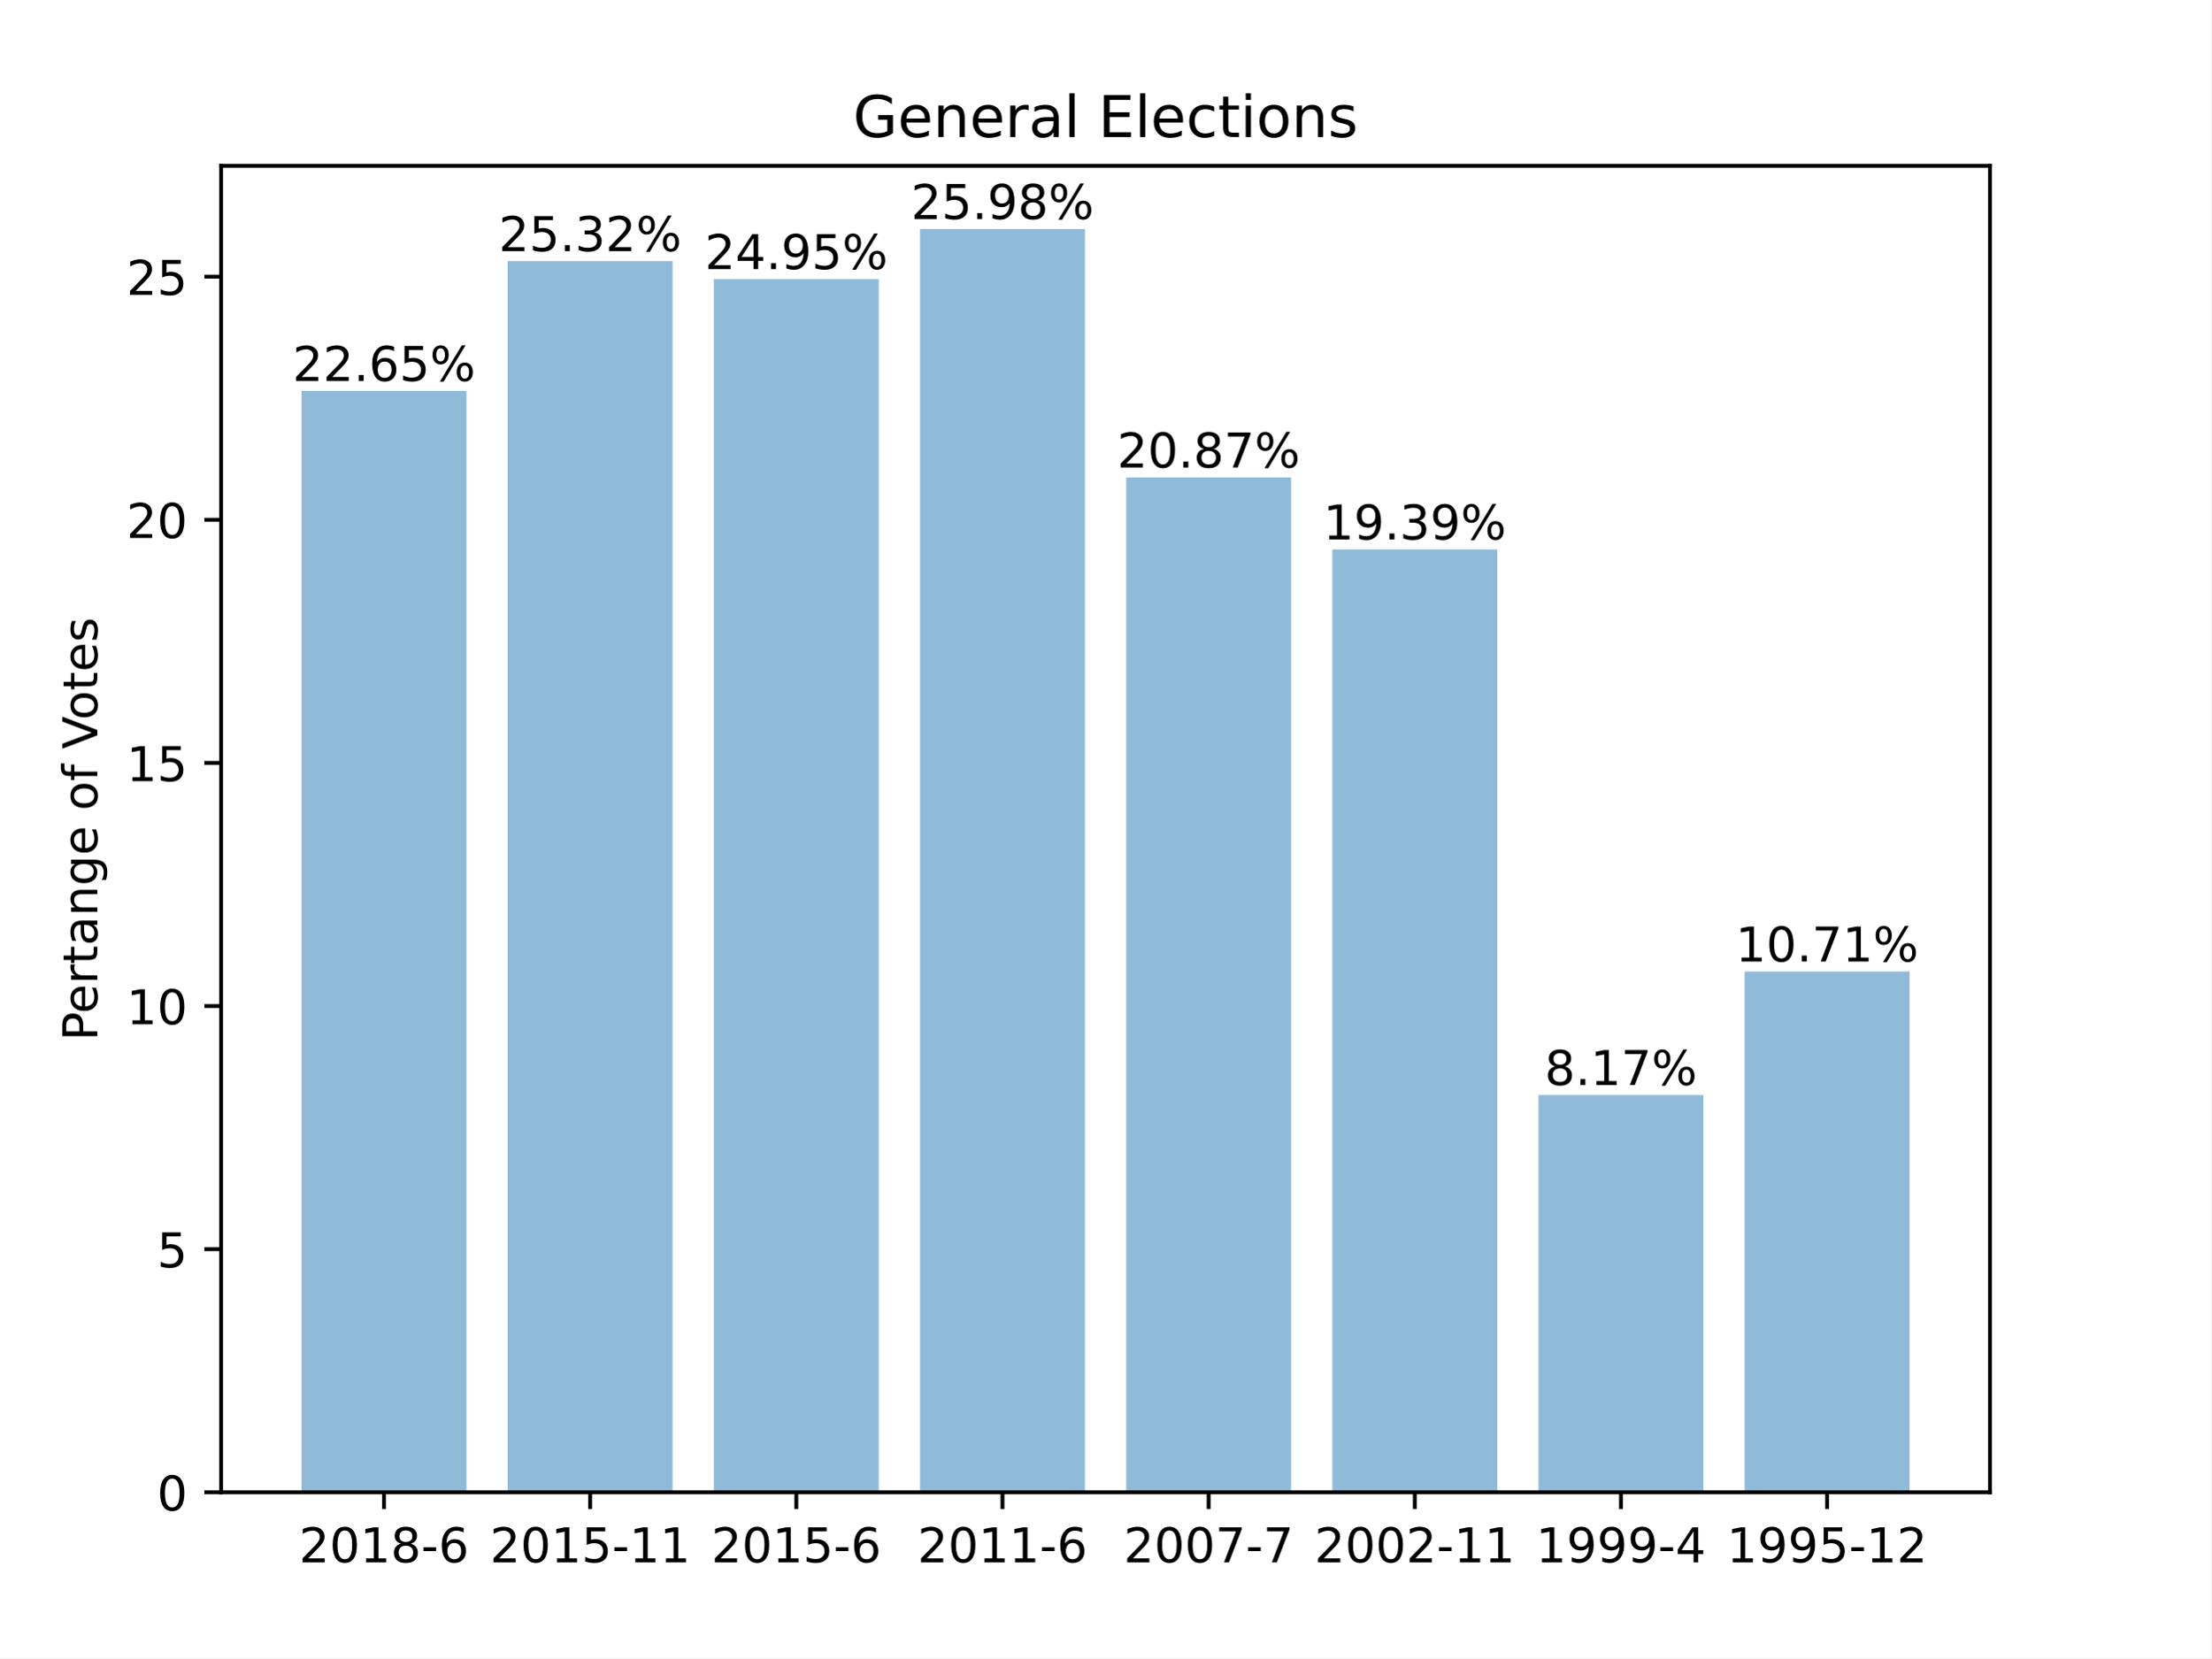
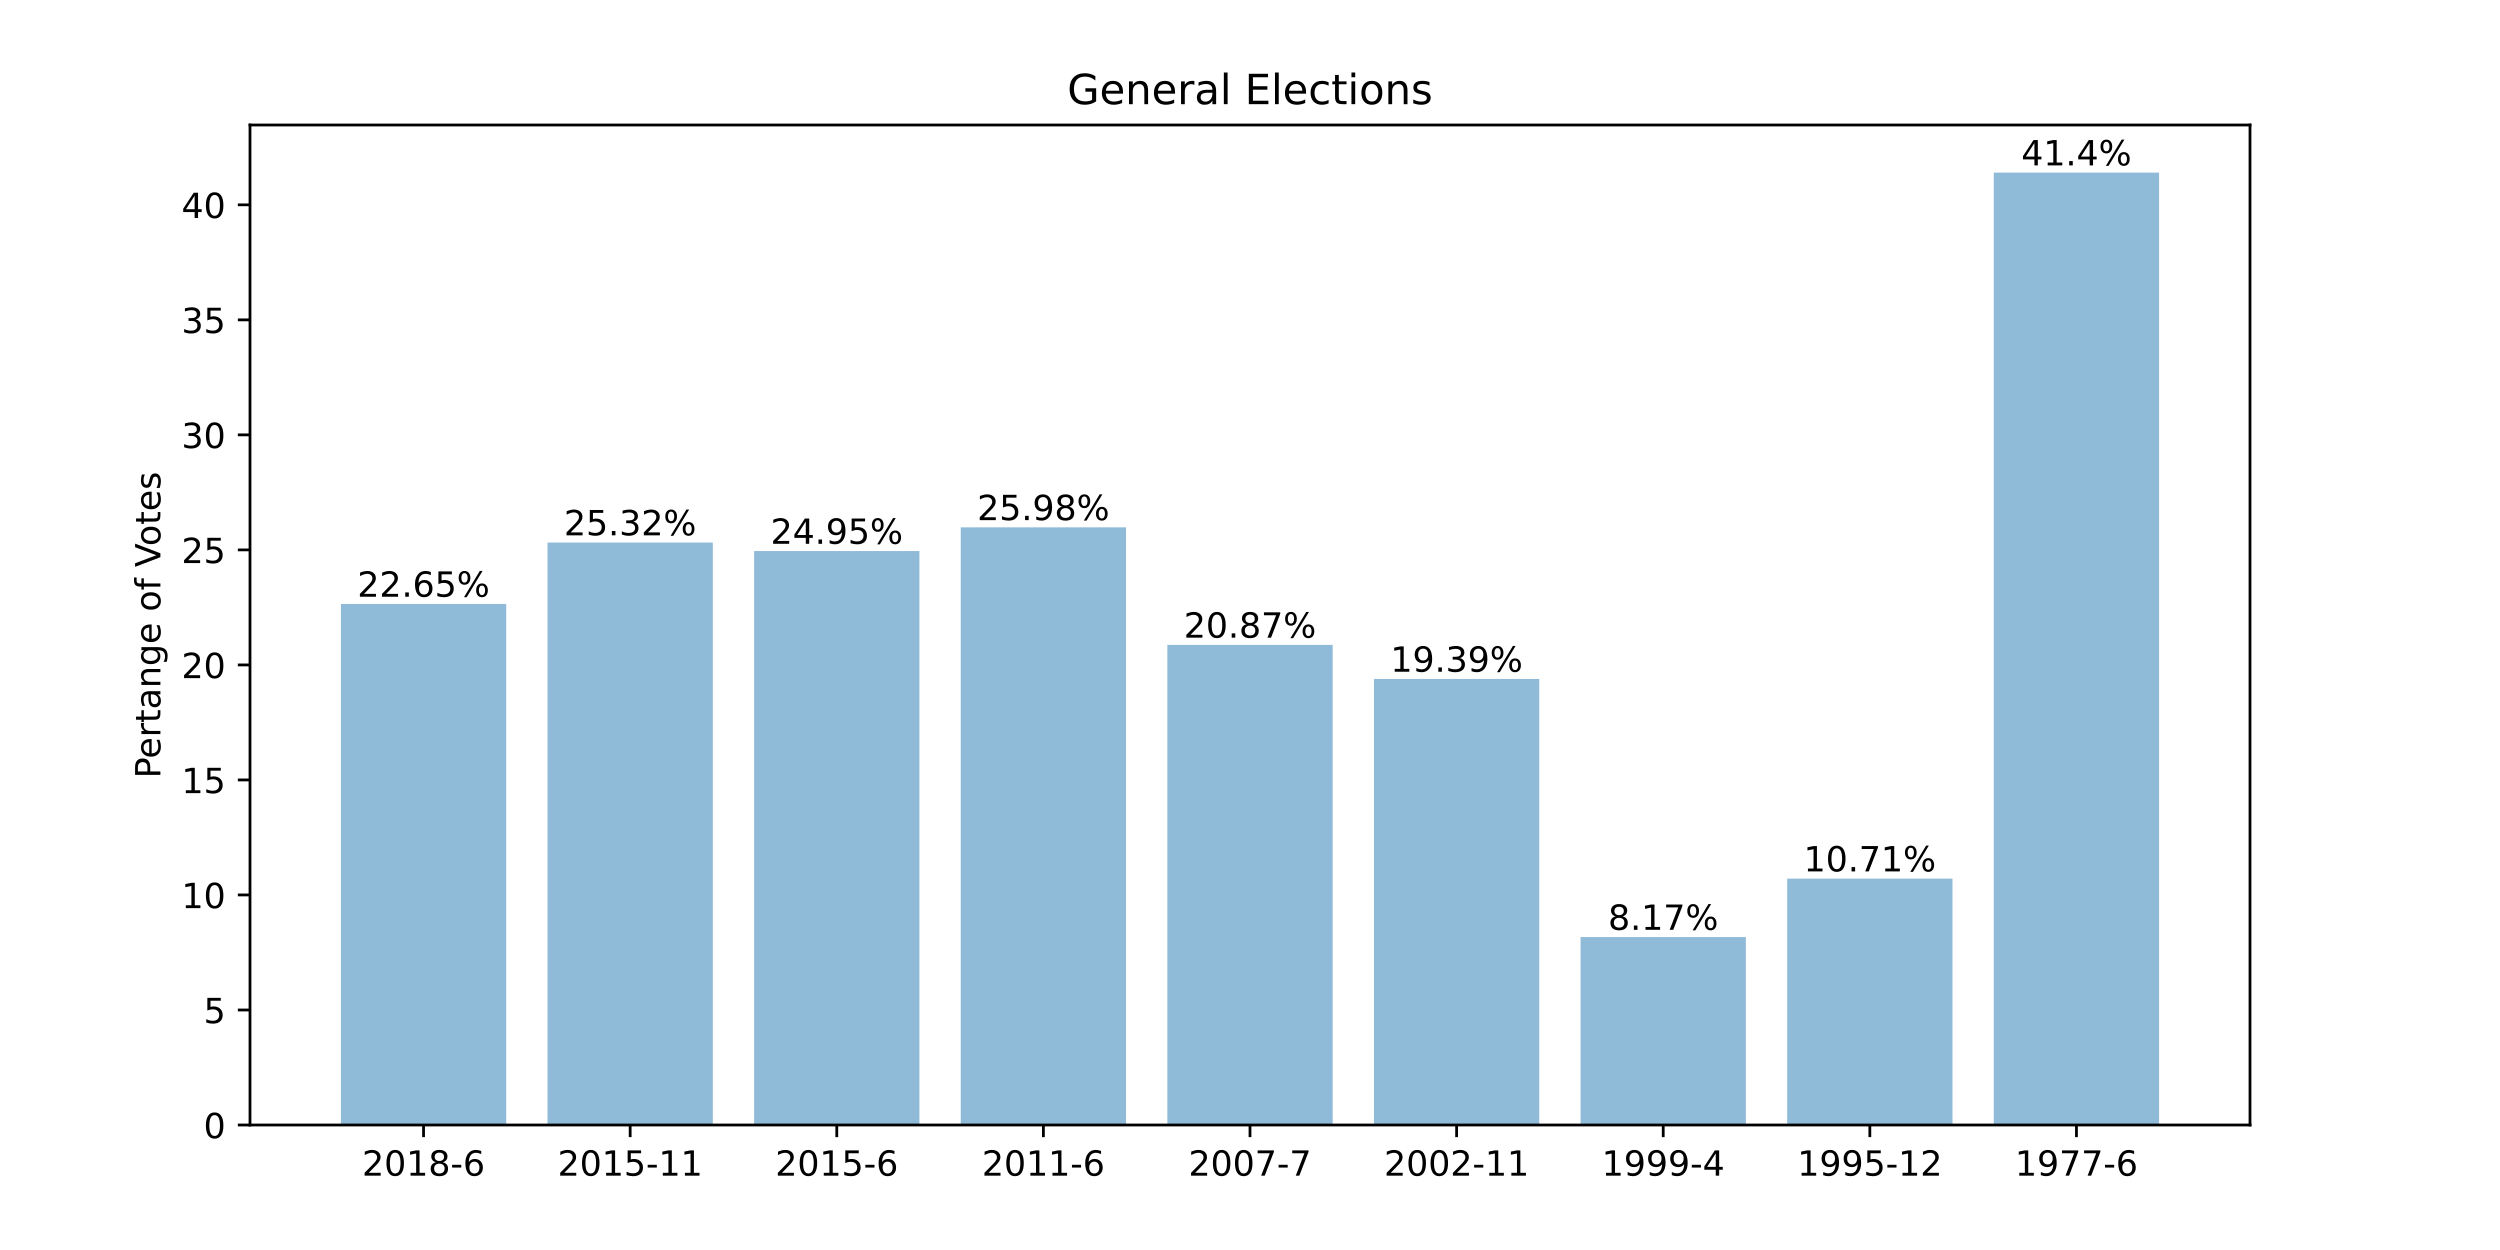
- <svg xmlns="http://www.w3.org/2000/svg" xmlns:xlink="http://www.w3.org/1999/xlink" height="345.6pt" version="1.1" viewBox="0 0 460.8 345.6" width="460.8pt">
+ <svg xmlns="http://www.w3.org/2000/svg" xmlns:xlink="http://www.w3.org/1999/xlink" height="360pt" version="1.1" viewBox="0 0 720 360" width="720pt">
  <defs>
    <style type="text/css">*{stroke-linecap:butt;stroke-linejoin:round;}</style>
  </defs>
  <g id="figure_1">
    <g id="patch_1">
-       <path d="M 0 345.6  L 460.8 345.6  L 460.8 0  L 0 0  z " style="fill:#ffffff;" />
+       <path d="M 0 360  L 720 360  L 720 0  L 0 0  z " style="fill:#ffffff;" />
    </g>
    <g id="axes_1">
      <g id="patch_2">
-         <path d="M 46.08 311.04  L 414.72 311.04  L 414.72 34.56  L 46.08 34.56  z " style="fill:#ffffff;" />
+         <path d="M 72 324  L 648 324  L 648 36  L 72 36  z " style="fill:#ffffff;" />
      </g>
      <g id="patch_3">
-         <path clip-path="url(#pef5d4e3fb6)" d="M 62.836 311.04  L 97.208 311.04  L 97.208 81.476  L 62.836 81.476  z " style="fill:#1f77b4;opacity:0.5;" />
+         <path clip-path="url(#pfcf21ca474)" d="M 98.182 324  L 145.785 324  L 145.785 173.938  L 98.182 173.938  z " style="fill:#1f77b4;opacity:0.5;" />
      </g>
      <g id="patch_4">
-         <path clip-path="url(#pef5d4e3fb6)" d="M 105.801 311.04  L 140.173 311.04  L 140.173 54.415  L 105.801 54.415  z " style="fill:#1f77b4;opacity:0.5;" />
+         <path clip-path="url(#pfcf21ca474)" d="M 157.686 324  L 205.289 324  L 205.289 156.248  L 157.686 156.248  z " style="fill:#1f77b4;opacity:0.5;" />
      </g>
      <g id="patch_5">
-         <path clip-path="url(#pef5d4e3fb6)" d="M 148.766 311.04  L 183.138 311.04  L 183.138 58.165  L 148.766 58.165  z " style="fill:#1f77b4;opacity:0.5;" />
+         <path clip-path="url(#pfcf21ca474)" d="M 217.19 324  L 264.793 324  L 264.793 158.7  L 217.19 158.7  z " style="fill:#1f77b4;opacity:0.5;" />
      </g>
      <g id="patch_6">
-         <path clip-path="url(#pef5d4e3fb6)" d="M 191.731 311.04  L 226.103 311.04  L 226.103 47.726  L 191.731 47.726  z " style="fill:#1f77b4;opacity:0.5;" />
+         <path clip-path="url(#pfcf21ca474)" d="M 276.694 324  L 324.298 324  L 324.298 151.876  L 276.694 151.876  z " style="fill:#1f77b4;opacity:0.5;" />
      </g>
      <g id="patch_7">
-         <path clip-path="url(#pef5d4e3fb6)" d="M 234.697 311.04  L 269.069 311.04  L 269.069 99.517  L 234.697 99.517  z " style="fill:#1f77b4;opacity:0.5;" />
+         <path clip-path="url(#pfcf21ca474)" d="M 336.198 324  L 383.802 324  L 383.802 185.731  L 336.198 185.731  z " style="fill:#1f77b4;opacity:0.5;" />
      </g>
      <g id="patch_8">
-         <path clip-path="url(#pef5d4e3fb6)" d="M 277.662 311.04  L 312.034 311.04  L 312.034 114.517  L 277.662 114.517  z " style="fill:#1f77b4;opacity:0.5;" />
+         <path clip-path="url(#pfcf21ca474)" d="M 395.702 324  L 443.306 324  L 443.306 195.536  L 395.702 195.536  z " style="fill:#1f77b4;opacity:0.5;" />
      </g>
      <g id="patch_9">
-         <path clip-path="url(#pef5d4e3fb6)" d="M 320.627 311.04  L 354.999 311.04  L 354.999 228.235  L 320.627 228.235  z " style="fill:#1f77b4;opacity:0.5;" />
+         <path clip-path="url(#pfcf21ca474)" d="M 455.207 324  L 502.81 324  L 502.81 269.872  L 455.207 269.872  z " style="fill:#1f77b4;opacity:0.5;" />
      </g>
      <g id="patch_10">
-         <path clip-path="url(#pef5d4e3fb6)" d="M 363.592 311.04  L 397.964 311.04  L 397.964 202.491  L 363.592 202.491  z " style="fill:#1f77b4;opacity:0.5;" />
+         <path clip-path="url(#pfcf21ca474)" d="M 514.711 324  L 562.314 324  L 562.314 253.043  L 514.711 253.043  z " style="fill:#1f77b4;opacity:0.5;" />
+       </g>
+       <g id="patch_11">
+         <path clip-path="url(#pfcf21ca474)" d="M 574.215 324  L 621.818 324  L 621.818 49.714  L 574.215 49.714  z " style="fill:#1f77b4;opacity:0.5;" />
      </g>
      <g id="matplotlib.axis_1">
        <g id="xtick_1">
          <g id="line2d_1">
            <defs>
-               <path d="M 0 0  L 0 3.5  " id="m7e4becc56b" style="stroke:#000000;stroke-width:0.8;" />
+               <path d="M 0 0  L 0 3.5  " id="m27d29b961d" style="stroke:#000000;stroke-width:0.8;" />
            </defs>
            <g>
-               <use style="stroke:#000000;stroke-width:0.8;" x="80.022" xlink:href="#m7e4becc56b" y="311.04" />
+               <use style="stroke:#000000;stroke-width:0.8;" x="121.983" xlink:href="#m27d29b961d" y="324" />
            </g>
          </g>
          <g id="text_1">
-             <g transform="translate(62.31222 325.6384)scale(0.1 -0.1)">
+             <g transform="translate(104.2733 338.5984)scale(0.1 -0.1)">
              <defs>
                <path d="M 19.188 8.297  L 53.609 8.297  L 53.609 0  L 7.328 0  L 7.328 8.297  Q 12.938 14.109 22.625 23.891  Q 32.328 33.688 34.812 36.531  Q 39.547 41.844 41.422 45.531  Q 43.312 49.219 43.312 52.781  Q 43.312 58.594 39.234 62.25  Q 35.156 65.922 28.609 65.922  Q 23.969 65.922 18.812 64.312  Q 13.672 62.703 7.812 59.422  L 7.812 69.391  Q 13.766 71.781 18.938 73  Q 24.125 74.219 28.422 74.219  Q 39.75 74.219 46.484 68.547  Q 53.219 62.891 53.219 53.422  Q 53.219 48.922 51.531 44.891  Q 49.859 40.875 45.406 35.406  Q 44.188 33.984 37.641 27.219  Q 31.109 20.453 19.188 8.297  z " id="DejaVuSans-50" />
                <path d="M 31.781 66.406  Q 24.172 66.406 20.328 58.906  Q 16.5 51.422 16.5 36.375  Q 16.5 21.391 20.328 13.891  Q 24.172 6.391 31.781 6.391  Q 39.453 6.391 43.281 13.891  Q 47.125 21.391 47.125 36.375  Q 47.125 51.422 43.281 58.906  Q 39.453 66.406 31.781 66.406  z M 31.781 74.219  Q 44.047 74.219 50.516 64.516  Q 56.984 54.828 56.984 36.375  Q 56.984 17.969 50.516 8.266  Q 44.047 -1.422 31.781 -1.422  Q 19.531 -1.422 13.062 8.266  Q 6.594 17.969 6.594 36.375  Q 6.594 54.828 13.062 64.516  Q 19.531 74.219 31.781 74.219  z " id="DejaVuSans-48" />
                <path d="M 12.406 8.297  L 28.516 8.297  L 28.516 63.922  L 10.984 60.406  L 10.984 69.391  L 28.422 72.906  L 38.281 72.906  L 38.281 8.297  L 54.391 8.297  L 54.391 0  L 12.406 0  z " id="DejaVuSans-49" />
                <path d="M 31.781 34.625  Q 24.75 34.625 20.719 30.859  Q 16.703 27.094 16.703 20.516  Q 16.703 13.922 20.719 10.156  Q 24.75 6.391 31.781 6.391  Q 38.812 6.391 42.859 10.172  Q 46.922 13.969 46.922 20.516  Q 46.922 27.094 42.891 30.859  Q 38.875 34.625 31.781 34.625  z M 21.922 38.812  Q 15.578 40.375 12.031 44.719  Q 8.5 49.078 8.5 55.328  Q 8.5 64.062 14.719 69.141  Q 20.953 74.219 31.781 74.219  Q 42.672 74.219 48.875 69.141  Q 55.078 64.062 55.078 55.328  Q 55.078 49.078 51.531 44.719  Q 48 40.375 41.703 38.812  Q 48.828 37.156 52.797 32.312  Q 56.781 27.484 56.781 20.516  Q 56.781 9.906 50.312 4.234  Q 43.844 -1.422 31.781 -1.422  Q 19.734 -1.422 13.25 4.234  Q 6.781 9.906 6.781 20.516  Q 6.781 27.484 10.781 32.312  Q 14.797 37.156 21.922 38.812  z M 18.312 54.391  Q 18.312 48.734 21.844 45.562  Q 25.391 42.391 31.781 42.391  Q 38.141 42.391 41.719 45.562  Q 45.312 48.734 45.312 54.391  Q 45.312 60.062 41.719 63.234  Q 38.141 66.406 31.781 66.406  Q 25.391 66.406 21.844 63.234  Q 18.312 60.062 18.312 54.391  z " id="DejaVuSans-56" />
                <path d="M 4.891 31.391  L 31.203 31.391  L 31.203 23.391  L 4.891 23.391  z " id="DejaVuSans-45" />
                <path d="M 33.016 40.375  Q 26.375 40.375 22.484 35.828  Q 18.609 31.297 18.609 23.391  Q 18.609 15.531 22.484 10.953  Q 26.375 6.391 33.016 6.391  Q 39.656 6.391 43.531 10.953  Q 47.406 15.531 47.406 23.391  Q 47.406 31.297 43.531 35.828  Q 39.656 40.375 33.016 40.375  z M 52.594 71.297  L 52.594 62.312  Q 48.875 64.062 45.094 64.984  Q 41.312 65.922 37.594 65.922  Q 27.828 65.922 22.672 59.328  Q 17.531 52.734 16.797 39.406  Q 19.672 43.656 24.016 45.922  Q 28.375 48.188 33.594 48.188  Q 44.578 48.188 50.953 41.516  Q 57.328 34.859 57.328 23.391  Q 57.328 12.156 50.688 5.359  Q 44.047 -1.422 33.016 -1.422  Q 20.359 -1.422 13.672 8.266  Q 6.984 17.969 6.984 36.375  Q 6.984 53.656 15.188 63.938  Q 23.391 74.219 37.203 74.219  Q 40.922 74.219 44.703 73.484  Q 48.484 72.75 52.594 71.297  z " id="DejaVuSans-54" />
              </defs>
              <use xlink:href="#DejaVuSans-50" />
              <use x="63.623" xlink:href="#DejaVuSans-48" />
              <use x="127.246" xlink:href="#DejaVuSans-49" />
              <use x="190.869" xlink:href="#DejaVuSans-56" />
              <use x="254.492" xlink:href="#DejaVuSans-45" />
              <use x="290.576" xlink:href="#DejaVuSans-54" />
            </g>
          </g>
        </g>
        <g id="xtick_2">
          <g id="line2d_2">
            <g>
-               <use style="stroke:#000000;stroke-width:0.8;" x="122.987" xlink:href="#m7e4becc56b" y="311.04" />
+               <use style="stroke:#000000;stroke-width:0.8;" x="181.488" xlink:href="#m27d29b961d" y="324" />
            </g>
          </g>
          <g id="text_2">
-             <g transform="translate(102.096 325.6384)scale(0.1 -0.1)">
+             <g transform="translate(160.5962 338.5984)scale(0.1 -0.1)">
              <defs>
                <path d="M 10.797 72.906  L 49.516 72.906  L 49.516 64.594  L 19.828 64.594  L 19.828 46.734  Q 21.969 47.469 24.109 47.828  Q 26.266 48.188 28.422 48.188  Q 40.625 48.188 47.75 41.5  Q 54.891 34.812 54.891 23.391  Q 54.891 11.625 47.562 5.094  Q 40.234 -1.422 26.906 -1.422  Q 22.312 -1.422 17.547 -0.641  Q 12.797 0.141 7.719 1.703  L 7.719 11.625  Q 12.109 9.234 16.797 8.062  Q 21.484 6.891 26.703 6.891  Q 35.156 6.891 40.078 11.328  Q 45.016 15.766 45.016 23.391  Q 45.016 31 40.078 35.438  Q 35.156 39.891 26.703 39.891  Q 22.75 39.891 18.812 39.016  Q 14.891 38.141 10.797 36.281  z " id="DejaVuSans-53" />
              </defs>
              <use xlink:href="#DejaVuSans-50" />
              <use x="63.623" xlink:href="#DejaVuSans-48" />
              <use x="127.246" xlink:href="#DejaVuSans-49" />
              <use x="190.869" xlink:href="#DejaVuSans-53" />
              <use x="254.492" xlink:href="#DejaVuSans-45" />
              <use x="290.576" xlink:href="#DejaVuSans-49" />
              <use x="354.199" xlink:href="#DejaVuSans-49" />
            </g>
          </g>
        </g>
        <g id="xtick_3">
          <g id="line2d_3">
            <g>
-               <use style="stroke:#000000;stroke-width:0.8;" x="165.952" xlink:href="#m7e4becc56b" y="311.04" />
+               <use style="stroke:#000000;stroke-width:0.8;" x="240.992" xlink:href="#m27d29b961d" y="324" />
            </g>
          </g>
          <g id="text_3">
-             <g transform="translate(148.2423 325.6384)scale(0.1 -0.1)">
+             <g transform="translate(223.2816 338.5984)scale(0.1 -0.1)">
              <use xlink:href="#DejaVuSans-50" />
              <use x="63.623" xlink:href="#DejaVuSans-48" />
              <use x="127.246" xlink:href="#DejaVuSans-49" />
              <use x="190.869" xlink:href="#DejaVuSans-53" />
              <use x="254.492" xlink:href="#DejaVuSans-45" />
              <use x="290.576" xlink:href="#DejaVuSans-54" />
            </g>
          </g>
        </g>
        <g id="xtick_4">
          <g id="line2d_4">
            <g>
-               <use style="stroke:#000000;stroke-width:0.8;" x="208.917" xlink:href="#m7e4becc56b" y="311.04" />
+               <use style="stroke:#000000;stroke-width:0.8;" x="300.496" xlink:href="#m27d29b961d" y="324" />
            </g>
          </g>
          <g id="text_4">
-             <g transform="translate(191.2073 325.6384)scale(0.1 -0.1)">
+             <g transform="translate(282.7857 338.5984)scale(0.1 -0.1)">
              <use xlink:href="#DejaVuSans-50" />
              <use x="63.623" xlink:href="#DejaVuSans-48" />
              <use x="127.246" xlink:href="#DejaVuSans-49" />
              <use x="190.869" xlink:href="#DejaVuSans-49" />
              <use x="254.492" xlink:href="#DejaVuSans-45" />
              <use x="290.576" xlink:href="#DejaVuSans-54" />
            </g>
          </g>
        </g>
        <g id="xtick_5">
          <g id="line2d_5">
            <g>
-               <use style="stroke:#000000;stroke-width:0.8;" x="251.883" xlink:href="#m7e4becc56b" y="311.04" />
+               <use style="stroke:#000000;stroke-width:0.8;" x="360" xlink:href="#m27d29b961d" y="324" />
            </g>
          </g>
          <g id="text_5">
-             <g transform="translate(234.1724 325.6384)scale(0.1 -0.1)">
+             <g transform="translate(342.2898 338.5984)scale(0.1 -0.1)">
              <defs>
                <path d="M 8.203 72.906  L 55.078 72.906  L 55.078 68.703  L 28.609 0  L 18.312 0  L 43.219 64.594  L 8.203 64.594  z " id="DejaVuSans-55" />
              </defs>
              <use xlink:href="#DejaVuSans-50" />
              <use x="63.623" xlink:href="#DejaVuSans-48" />
              <use x="127.246" xlink:href="#DejaVuSans-48" />
              <use x="190.869" xlink:href="#DejaVuSans-55" />
              <use x="254.492" xlink:href="#DejaVuSans-45" />
              <use x="290.576" xlink:href="#DejaVuSans-55" />
            </g>
          </g>
        </g>
        <g id="xtick_6">
          <g id="line2d_6">
            <g>
-               <use style="stroke:#000000;stroke-width:0.8;" x="294.848" xlink:href="#m7e4becc56b" y="311.04" />
+               <use style="stroke:#000000;stroke-width:0.8;" x="419.504" xlink:href="#m27d29b961d" y="324" />
            </g>
          </g>
          <g id="text_6">
-             <g transform="translate(273.9561 325.6384)scale(0.1 -0.1)">
+             <g transform="translate(398.6127 338.5984)scale(0.1 -0.1)">
              <use xlink:href="#DejaVuSans-50" />
              <use x="63.623" xlink:href="#DejaVuSans-48" />
              <use x="127.246" xlink:href="#DejaVuSans-48" />
              <use x="190.869" xlink:href="#DejaVuSans-50" />
              <use x="254.492" xlink:href="#DejaVuSans-45" />
              <use x="290.576" xlink:href="#DejaVuSans-49" />
              <use x="354.199" xlink:href="#DejaVuSans-49" />
            </g>
          </g>
        </g>
        <g id="xtick_7">
          <g id="line2d_7">
            <g>
-               <use style="stroke:#000000;stroke-width:0.8;" x="337.813" xlink:href="#m7e4becc56b" y="311.04" />
+               <use style="stroke:#000000;stroke-width:0.8;" x="479.008" xlink:href="#m27d29b961d" y="324" />
            </g>
          </g>
          <g id="text_7">
-             <g transform="translate(320.1024 325.6384)scale(0.1 -0.1)">
+             <g transform="translate(461.2981 338.5984)scale(0.1 -0.1)">
              <defs>
                <path d="M 10.984 1.516  L 10.984 10.5  Q 14.703 8.734 18.5 7.812  Q 22.312 6.891 25.984 6.891  Q 35.75 6.891 40.891 13.453  Q 46.047 20.016 46.781 33.406  Q 43.953 29.203 39.594 26.953  Q 35.25 24.703 29.984 24.703  Q 19.047 24.703 12.672 31.312  Q 6.297 37.938 6.297 49.422  Q 6.297 60.641 12.938 67.422  Q 19.578 74.219 30.609 74.219  Q 43.266 74.219 49.922 64.516  Q 56.594 54.828 56.594 36.375  Q 56.594 19.141 48.406 8.859  Q 40.234 -1.422 26.422 -1.422  Q 22.703 -1.422 18.891 -0.688  Q 15.094 0.047 10.984 1.516  z M 30.609 32.422  Q 37.25 32.422 41.125 36.953  Q 45.016 41.5 45.016 49.422  Q 45.016 57.281 41.125 61.844  Q 37.25 66.406 30.609 66.406  Q 23.969 66.406 20.094 61.844  Q 16.219 57.281 16.219 49.422  Q 16.219 41.5 20.094 36.953  Q 23.969 32.422 30.609 32.422  z " id="DejaVuSans-57" />
                <path d="M 37.797 64.312  L 12.891 25.391  L 37.797 25.391  z M 35.203 72.906  L 47.609 72.906  L 47.609 25.391  L 58.016 25.391  L 58.016 17.188  L 47.609 17.188  L 47.609 0  L 37.797 0  L 37.797 17.188  L 4.891 17.188  L 4.891 26.703  z " id="DejaVuSans-52" />
              </defs>
              <use xlink:href="#DejaVuSans-49" />
              <use x="63.623" xlink:href="#DejaVuSans-57" />
              <use x="127.246" xlink:href="#DejaVuSans-57" />
              <use x="190.869" xlink:href="#DejaVuSans-57" />
              <use x="254.492" xlink:href="#DejaVuSans-45" />
              <use x="290.576" xlink:href="#DejaVuSans-52" />
            </g>
          </g>
        </g>
        <g id="xtick_8">
          <g id="line2d_8">
            <g>
-               <use style="stroke:#000000;stroke-width:0.8;" x="380.778" xlink:href="#m7e4becc56b" y="311.04" />
+               <use style="stroke:#000000;stroke-width:0.8;" x="538.512" xlink:href="#m27d29b961d" y="324" />
            </g>
          </g>
          <g id="text_8">
-             <g transform="translate(359.8862 325.6384)scale(0.1 -0.1)">
+             <g transform="translate(517.621 338.5984)scale(0.1 -0.1)">
              <use xlink:href="#DejaVuSans-49" />
              <use x="63.623" xlink:href="#DejaVuSans-57" />
              <use x="127.246" xlink:href="#DejaVuSans-57" />
              <use x="190.869" xlink:href="#DejaVuSans-53" />
              <use x="254.492" xlink:href="#DejaVuSans-45" />
              <use x="290.576" xlink:href="#DejaVuSans-49" />
              <use x="354.199" xlink:href="#DejaVuSans-50" />
            </g>
          </g>
        </g>
+         <g id="xtick_9">
+           <g id="line2d_9">
+             <g>
+               <use style="stroke:#000000;stroke-width:0.8;" x="598.017" xlink:href="#m27d29b961d" y="324" />
+             </g>
+           </g>
+           <g id="text_9">
+             <g transform="translate(580.3064 338.5984)scale(0.1 -0.1)">
+               <use xlink:href="#DejaVuSans-49" />
+               <use x="63.623" xlink:href="#DejaVuSans-57" />
+               <use x="127.246" xlink:href="#DejaVuSans-55" />
+               <use x="190.869" xlink:href="#DejaVuSans-55" />
+               <use x="254.492" xlink:href="#DejaVuSans-45" />
+               <use x="290.576" xlink:href="#DejaVuSans-54" />
+             </g>
+           </g>
+         </g>
      </g>
      <g id="matplotlib.axis_2">
        <g id="ytick_1">
-           <g id="line2d_9">
+           <g id="line2d_10">
            <defs>
-               <path d="M 0 0  L -3.5 0  " id="m07ff9dd3dc" style="stroke:#000000;stroke-width:0.8;" />
+               <path d="M 0 0  L -3.5 0  " id="maa38bd97c6" style="stroke:#000000;stroke-width:0.8;" />
            </defs>
            <g>
-               <use style="stroke:#000000;stroke-width:0.8;" x="46.08" xlink:href="#m07ff9dd3dc" y="311.04" />
-             </g>
-           </g>
-           <g id="text_9">
-             <g transform="translate(32.7175 314.8392)scale(0.1 -0.1)">
+               <use style="stroke:#000000;stroke-width:0.8;" x="72" xlink:href="#maa38bd97c6" y="324" />
+             </g>
+           </g>
+           <g id="text_10">
+             <g transform="translate(58.6375 327.7992)scale(0.1 -0.1)">
              <use xlink:href="#DejaVuSans-48" />
            </g>
          </g>
        </g>
        <g id="ytick_2">
-           <g id="line2d_10">
-             <g>
-               <use style="stroke:#000000;stroke-width:0.8;" x="46.08" xlink:href="#m07ff9dd3dc" y="260.364" />
-             </g>
-           </g>
-           <g id="text_10">
-             <g transform="translate(32.7175 264.1629)scale(0.1 -0.1)">
+           <g id="line2d_11">
+             <g>
+               <use style="stroke:#000000;stroke-width:0.8;" x="72" xlink:href="#maa38bd97c6" y="290.874" />
+             </g>
+           </g>
+           <g id="text_11">
+             <g transform="translate(58.6375 294.6729)scale(0.1 -0.1)">
              <use xlink:href="#DejaVuSans-53" />
            </g>
          </g>
        </g>
        <g id="ytick_3">
-           <g id="line2d_11">
-             <g>
-               <use style="stroke:#000000;stroke-width:0.8;" x="46.08" xlink:href="#m07ff9dd3dc" y="209.687" />
-             </g>
-           </g>
-           <g id="text_11">
-             <g transform="translate(26.355 213.4865)scale(0.1 -0.1)">
+           <g id="line2d_12">
+             <g>
+               <use style="stroke:#000000;stroke-width:0.8;" x="72" xlink:href="#maa38bd97c6" y="257.747" />
+             </g>
+           </g>
+           <g id="text_12">
+             <g transform="translate(52.275 261.5466)scale(0.1 -0.1)">
              <use xlink:href="#DejaVuSans-49" />
              <use x="63.623" xlink:href="#DejaVuSans-48" />
            </g>
          </g>
        </g>
        <g id="ytick_4">
-           <g id="line2d_12">
-             <g>
-               <use style="stroke:#000000;stroke-width:0.8;" x="46.08" xlink:href="#m07ff9dd3dc" y="159.011" />
-             </g>
-           </g>
-           <g id="text_12">
-             <g transform="translate(26.355 162.8102)scale(0.1 -0.1)">
+           <g id="line2d_13">
+             <g>
+               <use style="stroke:#000000;stroke-width:0.8;" x="72" xlink:href="#maa38bd97c6" y="224.621" />
+             </g>
+           </g>
+           <g id="text_13">
+             <g transform="translate(52.275 228.4203)scale(0.1 -0.1)">
              <use xlink:href="#DejaVuSans-49" />
              <use x="63.623" xlink:href="#DejaVuSans-53" />
            </g>
          </g>
        </g>
        <g id="ytick_5">
-           <g id="line2d_13">
-             <g>
-               <use style="stroke:#000000;stroke-width:0.8;" x="46.08" xlink:href="#m07ff9dd3dc" y="108.335" />
-             </g>
-           </g>
-           <g id="text_13">
-             <g transform="translate(26.355 112.1338)scale(0.1 -0.1)">
+           <g id="line2d_14">
+             <g>
+               <use style="stroke:#000000;stroke-width:0.8;" x="72" xlink:href="#maa38bd97c6" y="191.495" />
+             </g>
+           </g>
+           <g id="text_14">
+             <g transform="translate(52.275 195.294)scale(0.1 -0.1)">
              <use xlink:href="#DejaVuSans-50" />
              <use x="63.623" xlink:href="#DejaVuSans-48" />
            </g>
          </g>
        </g>
        <g id="ytick_6">
-           <g id="line2d_14">
-             <g>
-               <use style="stroke:#000000;stroke-width:0.8;" x="46.08" xlink:href="#m07ff9dd3dc" y="57.658" />
-             </g>
-           </g>
-           <g id="text_14">
-             <g transform="translate(26.355 61.4575)scale(0.1 -0.1)">
+           <g id="line2d_15">
+             <g>
+               <use style="stroke:#000000;stroke-width:0.8;" x="72" xlink:href="#maa38bd97c6" y="158.369" />
+             </g>
+           </g>
+           <g id="text_15">
+             <g transform="translate(52.275 162.1677)scale(0.1 -0.1)">
              <use xlink:href="#DejaVuSans-50" />
              <use x="63.623" xlink:href="#DejaVuSans-53" />
            </g>
          </g>
        </g>
-         <g id="text_15">
-           <g transform="translate(20.27531 216.9406)rotate(-90)scale(0.1 -0.1)">
+         <g id="ytick_7">
+           <g id="line2d_16">
+             <g>
+               <use style="stroke:#000000;stroke-width:0.8;" x="72" xlink:href="#maa38bd97c6" y="125.242" />
+             </g>
+           </g>
+           <g id="text_16">
+             <g transform="translate(52.275 129.0415)scale(0.1 -0.1)">
+               <defs>
+                 <path d="M 40.578 39.312  Q 47.656 37.797 51.625 33  Q 55.609 28.219 55.609 21.188  Q 55.609 10.406 48.188 4.484  Q 40.766 -1.422 27.094 -1.422  Q 22.516 -1.422 17.656 -0.516  Q 12.797 0.391 7.625 2.203  L 7.625 11.719  Q 11.719 9.328 16.594 8.109  Q 21.484 6.891 26.812 6.891  Q 36.078 6.891 40.938 10.547  Q 45.797 14.203 45.797 21.188  Q 45.797 27.641 41.281 31.266  Q 36.766 34.906 28.719 34.906  L 20.219 34.906  L 20.219 43.016  L 29.109 43.016  Q 36.375 43.016 40.234 45.922  Q 44.094 48.828 44.094 54.297  Q 44.094 59.906 40.109 62.906  Q 36.141 65.922 28.719 65.922  Q 24.656 65.922 20.016 65.031  Q 15.375 64.156 9.812 62.312  L 9.812 71.094  Q 15.438 72.656 20.344 73.438  Q 25.25 74.219 29.594 74.219  Q 40.828 74.219 47.359 69.109  Q 53.906 64.016 53.906 55.328  Q 53.906 49.266 50.438 45.094  Q 46.969 40.922 40.578 39.312  z " id="DejaVuSans-51" />
+               </defs>
+               <use xlink:href="#DejaVuSans-51" />
+               <use x="63.623" xlink:href="#DejaVuSans-48" />
+             </g>
+           </g>
+         </g>
+         <g id="ytick_8">
+           <g id="line2d_17">
+             <g>
+               <use style="stroke:#000000;stroke-width:0.8;" x="72" xlink:href="#maa38bd97c6" y="92.116" />
+             </g>
+           </g>
+           <g id="text_17">
+             <g transform="translate(52.275 95.91516)scale(0.1 -0.1)">
+               <use xlink:href="#DejaVuSans-51" />
+               <use x="63.623" xlink:href="#DejaVuSans-53" />
+             </g>
+           </g>
+         </g>
+         <g id="ytick_9">
+           <g id="line2d_18">
+             <g>
+               <use style="stroke:#000000;stroke-width:0.8;" x="72" xlink:href="#maa38bd97c6" y="58.99" />
+             </g>
+           </g>
+           <g id="text_18">
+             <g transform="translate(52.275 62.78887)scale(0.1 -0.1)">
+               <use xlink:href="#DejaVuSans-52" />
+               <use x="63.623" xlink:href="#DejaVuSans-48" />
+             </g>
+           </g>
+         </g>
+         <g id="text_19">
+           <g transform="translate(46.19531 224.1406)rotate(-90)scale(0.1 -0.1)">
            <defs>
              <path d="M 19.672 64.797  L 19.672 37.406  L 32.078 37.406  Q 38.969 37.406 42.719 40.969  Q 46.484 44.531 46.484 51.125  Q 46.484 57.672 42.719 61.234  Q 38.969 64.797 32.078 64.797  z M 9.812 72.906  L 32.078 72.906  Q 44.344 72.906 50.609 67.359  Q 56.891 61.812 56.891 51.125  Q 56.891 40.328 50.609 34.812  Q 44.344 29.297 32.078 29.297  L 19.672 29.297  L 19.672 0  L 9.812 0  z " id="DejaVuSans-80" />
              <path d="M 56.203 29.594  L 56.203 25.203  L 14.891 25.203  Q 15.484 15.922 20.484 11.062  Q 25.484 6.203 34.422 6.203  Q 39.594 6.203 44.453 7.469  Q 49.312 8.734 54.109 11.281  L 54.109 2.781  Q 49.266 0.734 44.188 -0.344  Q 39.109 -1.422 33.891 -1.422  Q 20.797 -1.422 13.156 6.188  Q 5.516 13.812 5.516 26.812  Q 5.516 40.234 12.766 48.109  Q 20.016 56 32.328 56  Q 43.359 56 49.781 48.891  Q 56.203 41.797 56.203 29.594  z M 47.219 32.234  Q 47.125 39.594 43.094 43.984  Q 39.062 48.391 32.422 48.391  Q 24.906 48.391 20.391 44.141  Q 15.875 39.891 15.188 32.172  z " id="DejaVuSans-101" />
              <path d="M 41.109 46.297  Q 39.594 47.172 37.812 47.578  Q 36.031 48 33.891 48  Q 26.266 48 22.188 43.047  Q 18.109 38.094 18.109 28.812  L 18.109 0  L 9.078 0  L 9.078 54.688  L 18.109 54.688  L 18.109 46.188  Q 20.953 51.172 25.484 53.578  Q 30.031 56 36.531 56  Q 37.453 56 38.578 55.875  Q 39.703 55.766 41.062 55.516  z " id="DejaVuSans-114" />
              <path d="M 18.312 70.219  L 18.312 54.688  L 36.812 54.688  L 36.812 47.703  L 18.312 47.703  L 18.312 18.016  Q 18.312 11.328 20.141 9.422  Q 21.969 7.516 27.594 7.516  L 36.812 7.516  L 36.812 0  L 27.594 0  Q 17.188 0 13.234 3.875  Q 9.281 7.766 9.281 18.016  L 9.281 47.703  L 2.688 47.703  L 2.688 54.688  L 9.281 54.688  L 9.281 70.219  z " id="DejaVuSans-116" />
              <path d="M 34.281 27.484  Q 23.391 27.484 19.188 25  Q 14.984 22.516 14.984 16.5  Q 14.984 11.719 18.141 8.906  Q 21.297 6.109 26.703 6.109  Q 34.188 6.109 38.703 11.406  Q 43.219 16.703 43.219 25.484  L 43.219 27.484  z M 52.203 31.203  L 52.203 0  L 43.219 0  L 43.219 8.297  Q 40.141 3.328 35.547 0.953  Q 30.953 -1.422 24.312 -1.422  Q 15.922 -1.422 10.953 3.297  Q 6 8.016 6 15.922  Q 6 25.141 12.172 29.828  Q 18.359 34.516 30.609 34.516  L 43.219 34.516  L 43.219 35.406  Q 43.219 41.609 39.141 45  Q 35.062 48.391 27.688 48.391  Q 23 48.391 18.547 47.266  Q 14.109 46.141 10.016 43.891  L 10.016 52.203  Q 14.938 54.109 19.578 55.047  Q 24.219 56 28.609 56  Q 40.484 56 46.344 49.844  Q 52.203 43.703 52.203 31.203  z " id="DejaVuSans-97" />
              <path d="M 54.891 33.016  L 54.891 0  L 45.906 0  L 45.906 32.719  Q 45.906 40.484 42.875 44.328  Q 39.844 48.188 33.797 48.188  Q 26.516 48.188 22.312 43.547  Q 18.109 38.922 18.109 30.906  L 18.109 0  L 9.078 0  L 9.078 54.688  L 18.109 54.688  L 18.109 46.188  Q 21.344 51.125 25.703 53.562  Q 30.078 56 35.797 56  Q 45.219 56 50.047 50.172  Q 54.891 44.344 54.891 33.016  z " id="DejaVuSans-110" />
              <path d="M 45.406 27.984  Q 45.406 37.75 41.375 43.109  Q 37.359 48.484 30.078 48.484  Q 22.859 48.484 18.828 43.109  Q 14.797 37.75 14.797 27.984  Q 14.797 18.266 18.828 12.891  Q 22.859 7.516 30.078 7.516  Q 37.359 7.516 41.375 12.891  Q 45.406 18.266 45.406 27.984  z M 54.391 6.781  Q 54.391 -7.172 48.188 -13.984  Q 42 -20.797 29.203 -20.797  Q 24.469 -20.797 20.266 -20.094  Q 16.062 -19.391 12.109 -17.922  L 12.109 -9.188  Q 16.062 -11.328 19.922 -12.344  Q 23.781 -13.375 27.781 -13.375  Q 36.625 -13.375 41.016 -8.766  Q 45.406 -4.156 45.406 5.172  L 45.406 9.625  Q 42.625 4.781 38.281 2.391  Q 33.938 0 27.875 0  Q 17.828 0 11.672 7.656  Q 5.516 15.328 5.516 27.984  Q 5.516 40.672 11.672 48.328  Q 17.828 56 27.875 56  Q 33.938 56 38.281 53.609  Q 42.625 51.219 45.406 46.391  L 45.406 54.688  L 54.391 54.688  z " id="DejaVuSans-103" />
              <path id="DejaVuSans-32" />
              <path d="M 30.609 48.391  Q 23.391 48.391 19.188 42.75  Q 14.984 37.109 14.984 27.297  Q 14.984 17.484 19.156 11.844  Q 23.344 6.203 30.609 6.203  Q 37.797 6.203 41.984 11.859  Q 46.188 17.531 46.188 27.297  Q 46.188 37.016 41.984 42.703  Q 37.797 48.391 30.609 48.391  z M 30.609 56  Q 42.328 56 49.016 48.375  Q 55.719 40.766 55.719 27.297  Q 55.719 13.875 49.016 6.219  Q 42.328 -1.422 30.609 -1.422  Q 18.844 -1.422 12.172 6.219  Q 5.516 13.875 5.516 27.297  Q 5.516 40.766 12.172 48.375  Q 18.844 56 30.609 56  z " id="DejaVuSans-111" />
              <path d="M 37.109 75.984  L 37.109 68.5  L 28.516 68.5  Q 23.688 68.5 21.797 66.547  Q 19.922 64.594 19.922 59.516  L 19.922 54.688  L 34.719 54.688  L 34.719 47.703  L 19.922 47.703  L 19.922 0  L 10.891 0  L 10.891 47.703  L 2.297 47.703  L 2.297 54.688  L 10.891 54.688  L 10.891 58.5  Q 10.891 67.625 15.141 71.797  Q 19.391 75.984 28.609 75.984  z " id="DejaVuSans-102" />
              <path d="M 28.609 0  L 0.781 72.906  L 11.078 72.906  L 34.188 11.531  L 57.328 72.906  L 67.578 72.906  L 39.797 0  z " id="DejaVuSans-86" />
              <path d="M 44.281 53.078  L 44.281 44.578  Q 40.484 46.531 36.375 47.5  Q 32.281 48.484 27.875 48.484  Q 21.188 48.484 17.844 46.438  Q 14.5 44.391 14.5 40.281  Q 14.5 37.156 16.891 35.375  Q 19.281 33.594 26.516 31.984  L 29.594 31.297  Q 39.156 29.25 43.188 25.516  Q 47.219 21.781 47.219 15.094  Q 47.219 7.469 41.188 3.016  Q 35.156 -1.422 24.609 -1.422  Q 20.219 -1.422 15.453 -0.562  Q 10.688 0.297 5.422 2  L 5.422 11.281  Q 10.406 8.688 15.234 7.391  Q 20.062 6.109 24.812 6.109  Q 31.156 6.109 34.562 8.281  Q 37.984 10.453 37.984 14.406  Q 37.984 18.062 35.516 20.016  Q 33.062 21.969 24.703 23.781  L 21.578 24.516  Q 13.234 26.266 9.516 29.906  Q 5.812 33.547 5.812 39.891  Q 5.812 47.609 11.281 51.797  Q 16.75 56 26.812 56  Q 31.781 56 36.172 55.266  Q 40.578 54.547 44.281 53.078  z " id="DejaVuSans-115" />
            </defs>
            <use xlink:href="#DejaVuSans-80" />
            <use x="56.678" xlink:href="#DejaVuSans-101" />
            <use x="118.201" xlink:href="#DejaVuSans-114" />
            <use x="159.314" xlink:href="#DejaVuSans-116" />
            <use x="198.523" xlink:href="#DejaVuSans-97" />
            <use x="259.803" xlink:href="#DejaVuSans-110" />
            <use x="323.182" xlink:href="#DejaVuSans-103" />
            <use x="386.658" xlink:href="#DejaVuSans-101" />
            <use x="448.182" xlink:href="#DejaVuSans-32" />
            <use x="479.969" xlink:href="#DejaVuSans-111" />
            <use x="541.15" xlink:href="#DejaVuSans-102" />
            <use x="576.355" xlink:href="#DejaVuSans-32" />
            <use x="608.143" xlink:href="#DejaVuSans-86" />
            <use x="668.801" xlink:href="#DejaVuSans-111" />
            <use x="729.982" xlink:href="#DejaVuSans-116" />
            <use x="769.191" xlink:href="#DejaVuSans-101" />
            <use x="830.715" xlink:href="#DejaVuSans-115" />
          </g>
        </g>
      </g>
-       <g id="patch_11">
-         <path d="M 46.08 311.04  L 46.08 34.56  " style="fill:none;stroke:#000000;stroke-linecap:square;stroke-linejoin:miter;stroke-width:0.8;" />
-       </g>
      <g id="patch_12">
-         <path d="M 414.72 311.04  L 414.72 34.56  " style="fill:none;stroke:#000000;stroke-linecap:square;stroke-linejoin:miter;stroke-width:0.8;" />
+         <path d="M 72 324  L 72 36  " style="fill:none;stroke:#000000;stroke-linecap:square;stroke-linejoin:miter;stroke-width:0.8;" />
      </g>
      <g id="patch_13">
-         <path d="M 46.08 311.04  L 414.72 311.04  " style="fill:none;stroke:#000000;stroke-linecap:square;stroke-linejoin:miter;stroke-width:0.8;" />
+         <path d="M 648 324  L 648 36  " style="fill:none;stroke:#000000;stroke-linecap:square;stroke-linejoin:miter;stroke-width:0.8;" />
      </g>
      <g id="patch_14">
-         <path d="M 46.08 34.56  L 414.72 34.56  " style="fill:none;stroke:#000000;stroke-linecap:square;stroke-linejoin:miter;stroke-width:0.8;" />
-       </g>
-       <g id="text_16">
-         <g transform="translate(60.95753 79.39647)scale(0.1 -0.1)">
+         <path d="M 72 324  L 648 324  " style="fill:none;stroke:#000000;stroke-linecap:square;stroke-linejoin:miter;stroke-width:0.8;" />
+       </g>
+       <g id="patch_15">
+         <path d="M 72 36  L 648 36  " style="fill:none;stroke:#000000;stroke-linecap:square;stroke-linejoin:miter;stroke-width:0.8;" />
+       </g>
+       <g id="text_20">
+         <g transform="translate(102.9186 171.8582)scale(0.1 -0.1)">
          <defs>
            <path d="M 10.688 12.406  L 21 12.406  L 21 0  L 10.688 0  z " id="DejaVuSans-46" />
            <path d="M 72.703 32.078  Q 68.453 32.078 66.031 28.469  Q 63.625 24.859 63.625 18.406  Q 63.625 12.062 66.031 8.422  Q 68.453 4.781 72.703 4.781  Q 76.859 4.781 79.266 8.422  Q 81.688 12.062 81.688 18.406  Q 81.688 24.812 79.266 28.438  Q 76.859 32.078 72.703 32.078  z M 72.703 38.281  Q 80.422 38.281 84.953 32.906  Q 89.5 27.547 89.5 18.406  Q 89.5 9.281 84.938 3.922  Q 80.375 -1.422 72.703 -1.422  Q 64.891 -1.422 60.344 3.922  Q 55.812 9.281 55.812 18.406  Q 55.812 27.594 60.375 32.938  Q 64.938 38.281 72.703 38.281  z M 22.312 68.016  Q 18.109 68.016 15.688 64.375  Q 13.281 60.75 13.281 54.391  Q 13.281 47.953 15.672 44.328  Q 18.062 40.719 22.312 40.719  Q 26.562 40.719 28.969 44.328  Q 31.391 47.953 31.391 54.391  Q 31.391 60.688 28.953 64.344  Q 26.516 68.016 22.312 68.016  z M 66.406 74.219  L 74.219 74.219  L 28.609 -1.422  L 20.797 -1.422  z M 22.312 74.219  Q 30.031 74.219 34.609 68.875  Q 39.203 63.531 39.203 54.391  Q 39.203 45.172 34.641 39.844  Q 30.078 34.516 22.312 34.516  Q 14.547 34.516 10.031 39.859  Q 5.516 45.219 5.516 54.391  Q 5.516 63.484 10.047 68.844  Q 14.594 74.219 22.312 74.219  z " id="DejaVuSans-37" />
          </defs>
          <use xlink:href="#DejaVuSans-50" />
          <use x="63.623" xlink:href="#DejaVuSans-50" />
          <use x="127.246" xlink:href="#DejaVuSans-46" />
          <use x="159.033" xlink:href="#DejaVuSans-54" />
          <use x="222.656" xlink:href="#DejaVuSans-53" />
          <use x="286.279" xlink:href="#DejaVuSans-37" />
        </g>
      </g>
-       <g id="text_17">
-         <g transform="translate(103.9226 52.3353)scale(0.1 -0.1)">
-           <defs>
-             <path d="M 40.578 39.312  Q 47.656 37.797 51.625 33  Q 55.609 28.219 55.609 21.188  Q 55.609 10.406 48.188 4.484  Q 40.766 -1.422 27.094 -1.422  Q 22.516 -1.422 17.656 -0.516  Q 12.797 0.391 7.625 2.203  L 7.625 11.719  Q 11.719 9.328 16.594 8.109  Q 21.484 6.891 26.812 6.891  Q 36.078 6.891 40.938 10.547  Q 45.797 14.203 45.797 21.188  Q 45.797 27.641 41.281 31.266  Q 36.766 34.906 28.719 34.906  L 20.219 34.906  L 20.219 43.016  L 29.109 43.016  Q 36.375 43.016 40.234 45.922  Q 44.094 48.828 44.094 54.297  Q 44.094 59.906 40.109 62.906  Q 36.141 65.922 28.719 65.922  Q 24.656 65.922 20.016 65.031  Q 15.375 64.156 9.812 62.312  L 9.812 71.094  Q 15.438 72.656 20.344 73.438  Q 25.25 74.219 29.594 74.219  Q 40.828 74.219 47.359 69.109  Q 53.906 64.016 53.906 55.328  Q 53.906 49.266 50.438 45.094  Q 46.969 40.922 40.578 39.312  z " id="DejaVuSans-51" />
-           </defs>
+       <g id="text_21">
+         <g transform="translate(162.4228 154.1688)scale(0.1 -0.1)">
          <use xlink:href="#DejaVuSans-50" />
          <use x="63.623" xlink:href="#DejaVuSans-53" />
          <use x="127.246" xlink:href="#DejaVuSans-46" />
          <use x="159.033" xlink:href="#DejaVuSans-51" />
          <use x="222.656" xlink:href="#DejaVuSans-50" />
          <use x="286.279" xlink:href="#DejaVuSans-37" />
        </g>
      </g>
-       <g id="text_18">
-         <g transform="translate(146.8876 56.08535)scale(0.1 -0.1)">
+       <g id="text_22">
+         <g transform="translate(221.9269 156.6201)scale(0.1 -0.1)">
          <use xlink:href="#DejaVuSans-50" />
          <use x="63.623" xlink:href="#DejaVuSans-52" />
          <use x="127.246" xlink:href="#DejaVuSans-46" />
          <use x="159.033" xlink:href="#DejaVuSans-57" />
          <use x="222.656" xlink:href="#DejaVuSans-53" />
          <use x="286.279" xlink:href="#DejaVuSans-37" />
        </g>
      </g>
-       <g id="text_19">
-         <g transform="translate(189.8526 45.64603)scale(0.1 -0.1)">
+       <g id="text_23">
+         <g transform="translate(281.431 149.7961)scale(0.1 -0.1)">
          <use xlink:href="#DejaVuSans-50" />
          <use x="63.623" xlink:href="#DejaVuSans-53" />
          <use x="127.246" xlink:href="#DejaVuSans-46" />
          <use x="159.033" xlink:href="#DejaVuSans-57" />
          <use x="222.656" xlink:href="#DejaVuSans-56" />
          <use x="286.279" xlink:href="#DejaVuSans-37" />
        </g>
      </g>
-       <g id="text_20">
-         <g transform="translate(232.8177 97.43725)scale(0.1 -0.1)">
+       <g id="text_24">
+         <g transform="translate(340.9352 183.6512)scale(0.1 -0.1)">
          <use xlink:href="#DejaVuSans-50" />
          <use x="63.623" xlink:href="#DejaVuSans-48" />
          <use x="127.246" xlink:href="#DejaVuSans-46" />
          <use x="159.033" xlink:href="#DejaVuSans-56" />
          <use x="222.656" xlink:href="#DejaVuSans-55" />
          <use x="286.279" xlink:href="#DejaVuSans-37" />
        </g>
      </g>
-       <g id="text_21">
-         <g transform="translate(275.7827 112.4374)scale(0.1 -0.1)">
+       <g id="text_25">
+         <g transform="translate(400.4393 193.4565)scale(0.1 -0.1)">
          <use xlink:href="#DejaVuSans-49" />
          <use x="63.623" xlink:href="#DejaVuSans-57" />
          <use x="127.246" xlink:href="#DejaVuSans-46" />
          <use x="159.033" xlink:href="#DejaVuSans-51" />
          <use x="222.656" xlink:href="#DejaVuSans-57" />
          <use x="286.279" xlink:href="#DejaVuSans-37" />
        </g>
      </g>
-       <g id="text_22">
-         <g transform="translate(321.929 226.1552)scale(0.1 -0.1)">
+       <g id="text_26">
+         <g transform="translate(463.1247 267.7919)scale(0.1 -0.1)">
          <use xlink:href="#DejaVuSans-56" />
          <use x="63.623" xlink:href="#DejaVuSans-46" />
          <use x="95.41" xlink:href="#DejaVuSans-49" />
          <use x="159.033" xlink:href="#DejaVuSans-55" />
          <use x="222.656" xlink:href="#DejaVuSans-37" />
        </g>
      </g>
-       <g id="text_23">
-         <g transform="translate(361.7128 200.4116)scale(0.1 -0.1)">
+       <g id="text_27">
+         <g transform="translate(519.4476 250.9638)scale(0.1 -0.1)">
          <use xlink:href="#DejaVuSans-49" />
          <use x="63.623" xlink:href="#DejaVuSans-48" />
          <use x="127.246" xlink:href="#DejaVuSans-46" />
          <use x="159.033" xlink:href="#DejaVuSans-55" />
          <use x="222.656" xlink:href="#DejaVuSans-49" />
          <use x="286.279" xlink:href="#DejaVuSans-37" />
        </g>
      </g>
-       <g id="text_24">
-         <g transform="translate(177.78 28.56)scale(0.12 -0.12)">
+       <g id="text_28">
+         <g transform="translate(582.1329 47.6346)scale(0.1 -0.1)">
+           <use xlink:href="#DejaVuSans-52" />
+           <use x="63.623" xlink:href="#DejaVuSans-49" />
+           <use x="127.246" xlink:href="#DejaVuSans-46" />
+           <use x="159.033" xlink:href="#DejaVuSans-52" />
+           <use x="222.656" xlink:href="#DejaVuSans-37" />
+         </g>
+       </g>
+       <g id="text_29">
+         <g transform="translate(307.38 30)scale(0.12 -0.12)">
          <defs>
            <path d="M 59.516 10.406  L 59.516 29.984  L 43.406 29.984  L 43.406 38.094  L 69.281 38.094  L 69.281 6.781  Q 63.578 2.734 56.688 0.656  Q 49.812 -1.422 42 -1.422  Q 24.906 -1.422 15.25 8.562  Q 5.609 18.562 5.609 36.375  Q 5.609 54.25 15.25 64.234  Q 24.906 74.219 42 74.219  Q 49.125 74.219 55.547 72.453  Q 61.969 70.703 67.391 67.281  L 67.391 56.781  Q 61.922 61.422 55.766 63.766  Q 49.609 66.109 42.828 66.109  Q 29.438 66.109 22.719 58.641  Q 16.016 51.172 16.016 36.375  Q 16.016 21.625 22.719 14.156  Q 29.438 6.688 42.828 6.688  Q 48.047 6.688 52.141 7.594  Q 56.25 8.5 59.516 10.406  z " id="DejaVuSans-71" />
            <path d="M 9.422 75.984  L 18.406 75.984  L 18.406 0  L 9.422 0  z " id="DejaVuSans-108" />
            <path d="M 9.812 72.906  L 55.906 72.906  L 55.906 64.594  L 19.672 64.594  L 19.672 43.016  L 54.391 43.016  L 54.391 34.719  L 19.672 34.719  L 19.672 8.297  L 56.781 8.297  L 56.781 0  L 9.812 0  z " id="DejaVuSans-69" />
            <path d="M 48.781 52.594  L 48.781 44.188  Q 44.969 46.297 41.141 47.344  Q 37.312 48.391 33.406 48.391  Q 24.656 48.391 19.812 42.844  Q 14.984 37.312 14.984 27.297  Q 14.984 17.281 19.812 11.734  Q 24.656 6.203 33.406 6.203  Q 37.312 6.203 41.141 7.25  Q 44.969 8.297 48.781 10.406  L 48.781 2.094  Q 45.016 0.344 40.984 -0.531  Q 36.969 -1.422 32.422 -1.422  Q 20.062 -1.422 12.781 6.344  Q 5.516 14.109 5.516 27.297  Q 5.516 40.672 12.859 48.328  Q 20.219 56 33.016 56  Q 37.156 56 41.109 55.141  Q 45.062 54.297 48.781 52.594  z " id="DejaVuSans-99" />
            <path d="M 9.422 54.688  L 18.406 54.688  L 18.406 0  L 9.422 0  z M 9.422 75.984  L 18.406 75.984  L 18.406 64.594  L 9.422 64.594  z " id="DejaVuSans-105" />
          </defs>
          <use xlink:href="#DejaVuSans-71" />
          <use x="77.49" xlink:href="#DejaVuSans-101" />
          <use x="139.014" xlink:href="#DejaVuSans-110" />
          <use x="202.393" xlink:href="#DejaVuSans-101" />
          <use x="263.916" xlink:href="#DejaVuSans-114" />
          <use x="305.029" xlink:href="#DejaVuSans-97" />
          <use x="366.309" xlink:href="#DejaVuSans-108" />
          <use x="394.092" xlink:href="#DejaVuSans-32" />
          <use x="425.879" xlink:href="#DejaVuSans-69" />
          <use x="489.062" xlink:href="#DejaVuSans-108" />
          <use x="516.846" xlink:href="#DejaVuSans-101" />
          <use x="578.369" xlink:href="#DejaVuSans-99" />
          <use x="633.35" xlink:href="#DejaVuSans-116" />
          <use x="672.559" xlink:href="#DejaVuSans-105" />
          <use x="700.342" xlink:href="#DejaVuSans-111" />
          <use x="761.523" xlink:href="#DejaVuSans-110" />
          <use x="824.902" xlink:href="#DejaVuSans-115" />
        </g>
      </g>
    </g>
  </g>
  <defs>
-     <clipPath id="pef5d4e3fb6">
-       <rect height="276.48" width="368.64" x="46.08" y="34.56" />
+     <clipPath id="pfcf21ca474">
+       <rect height="288" width="576" x="72" y="36" />
    </clipPath>
  </defs>
</svg>
